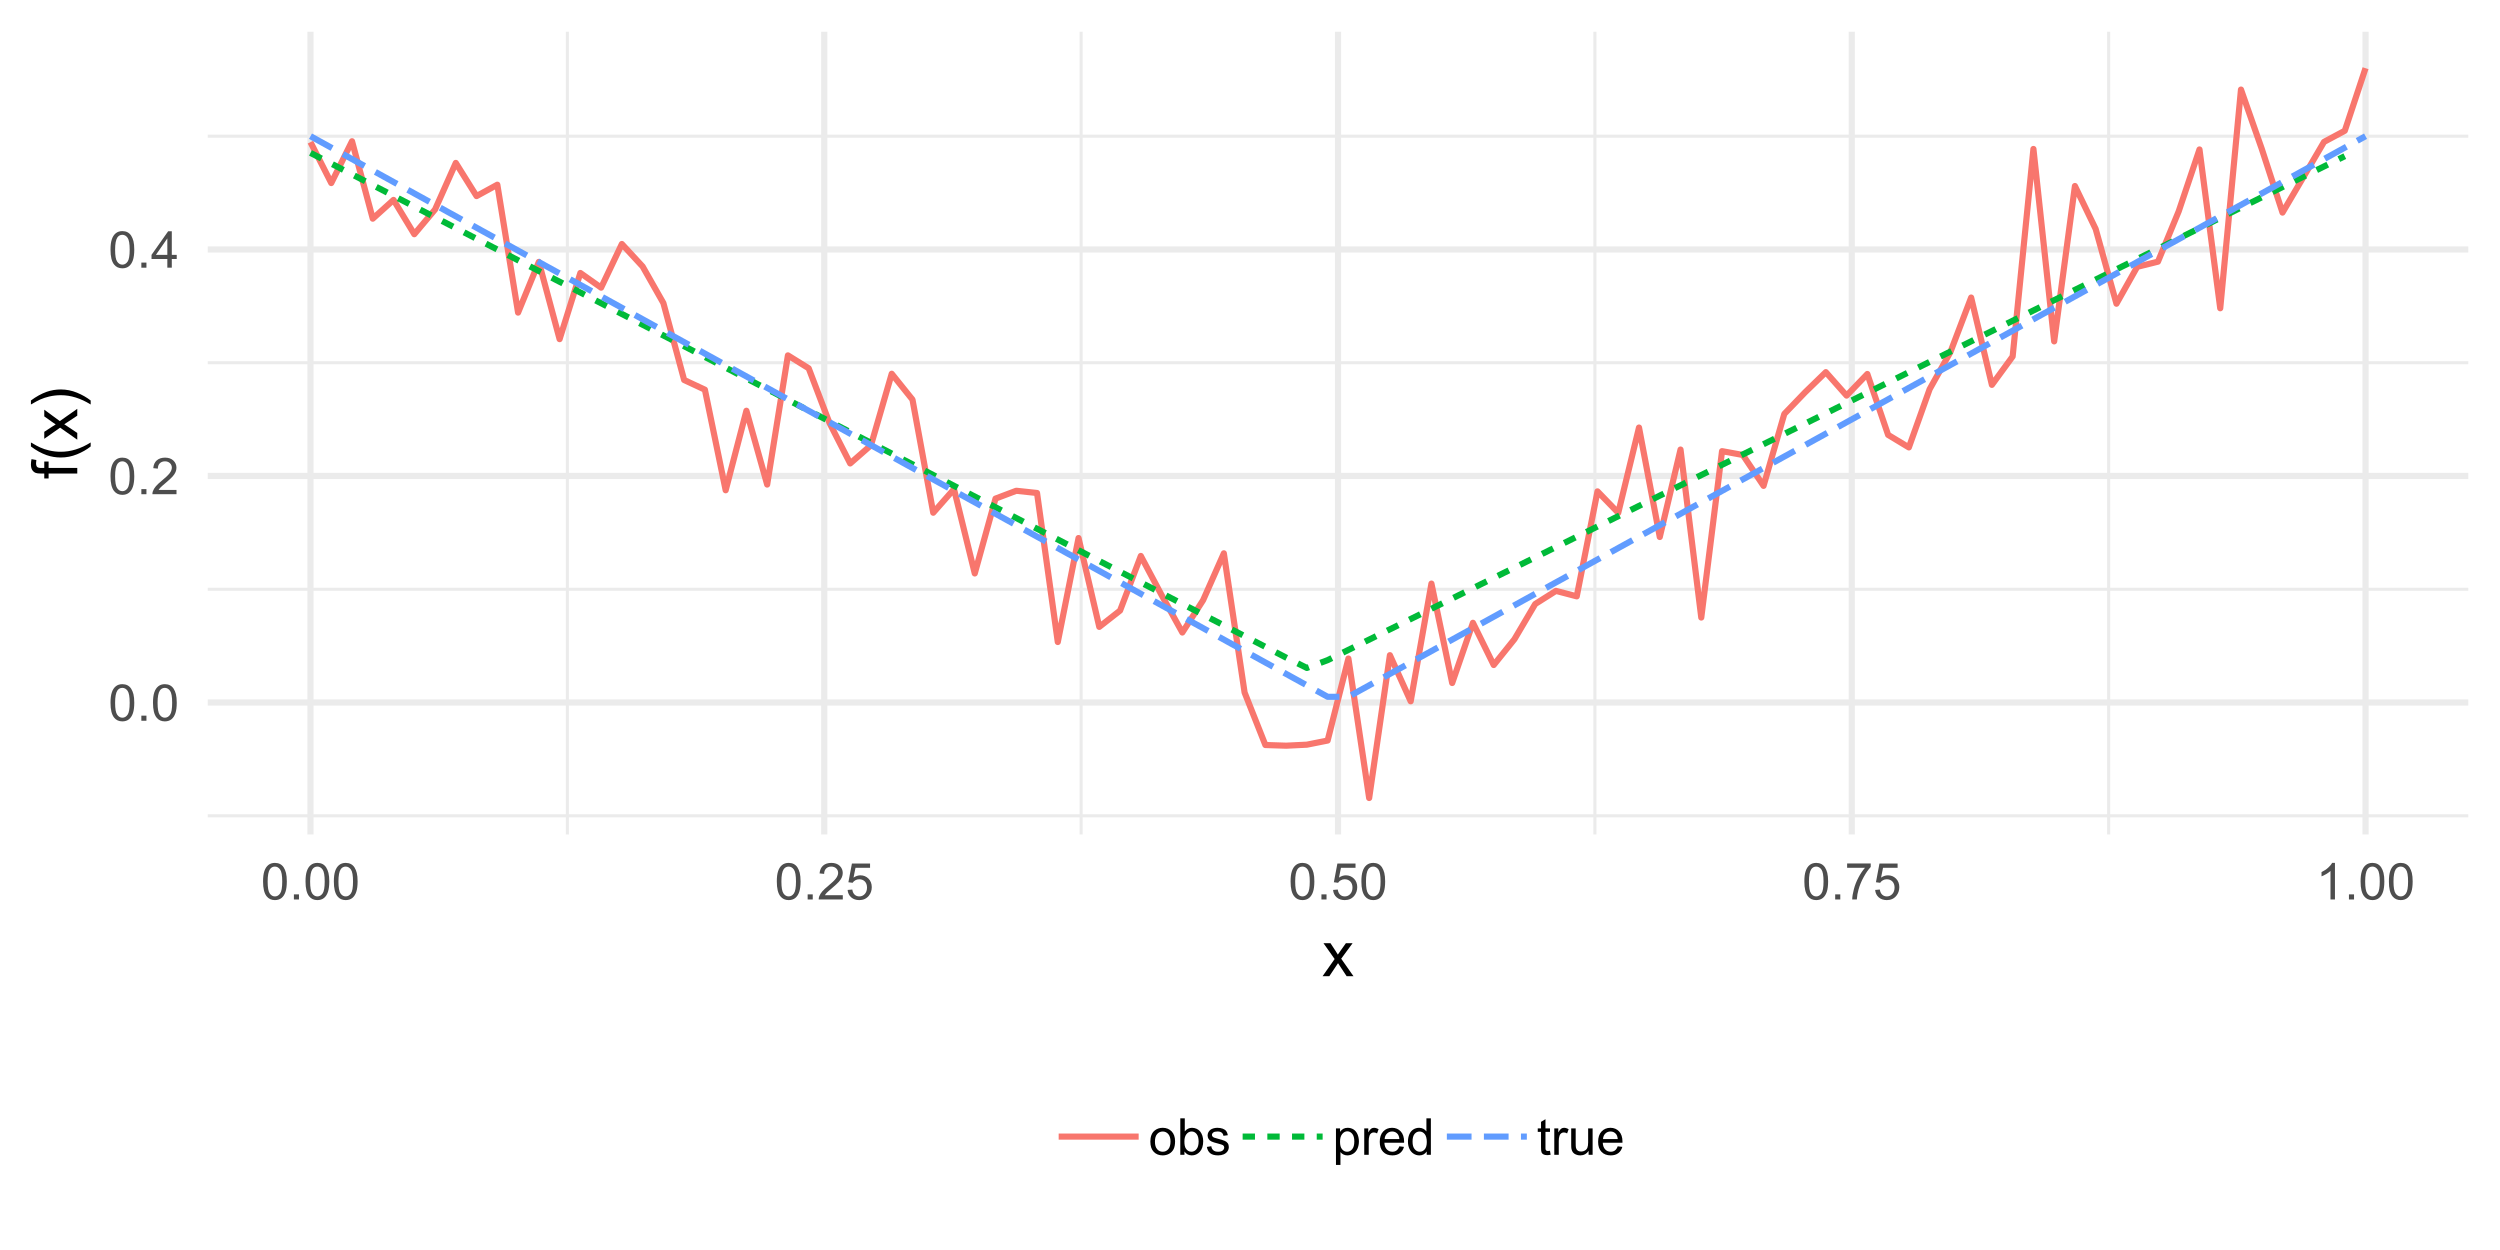
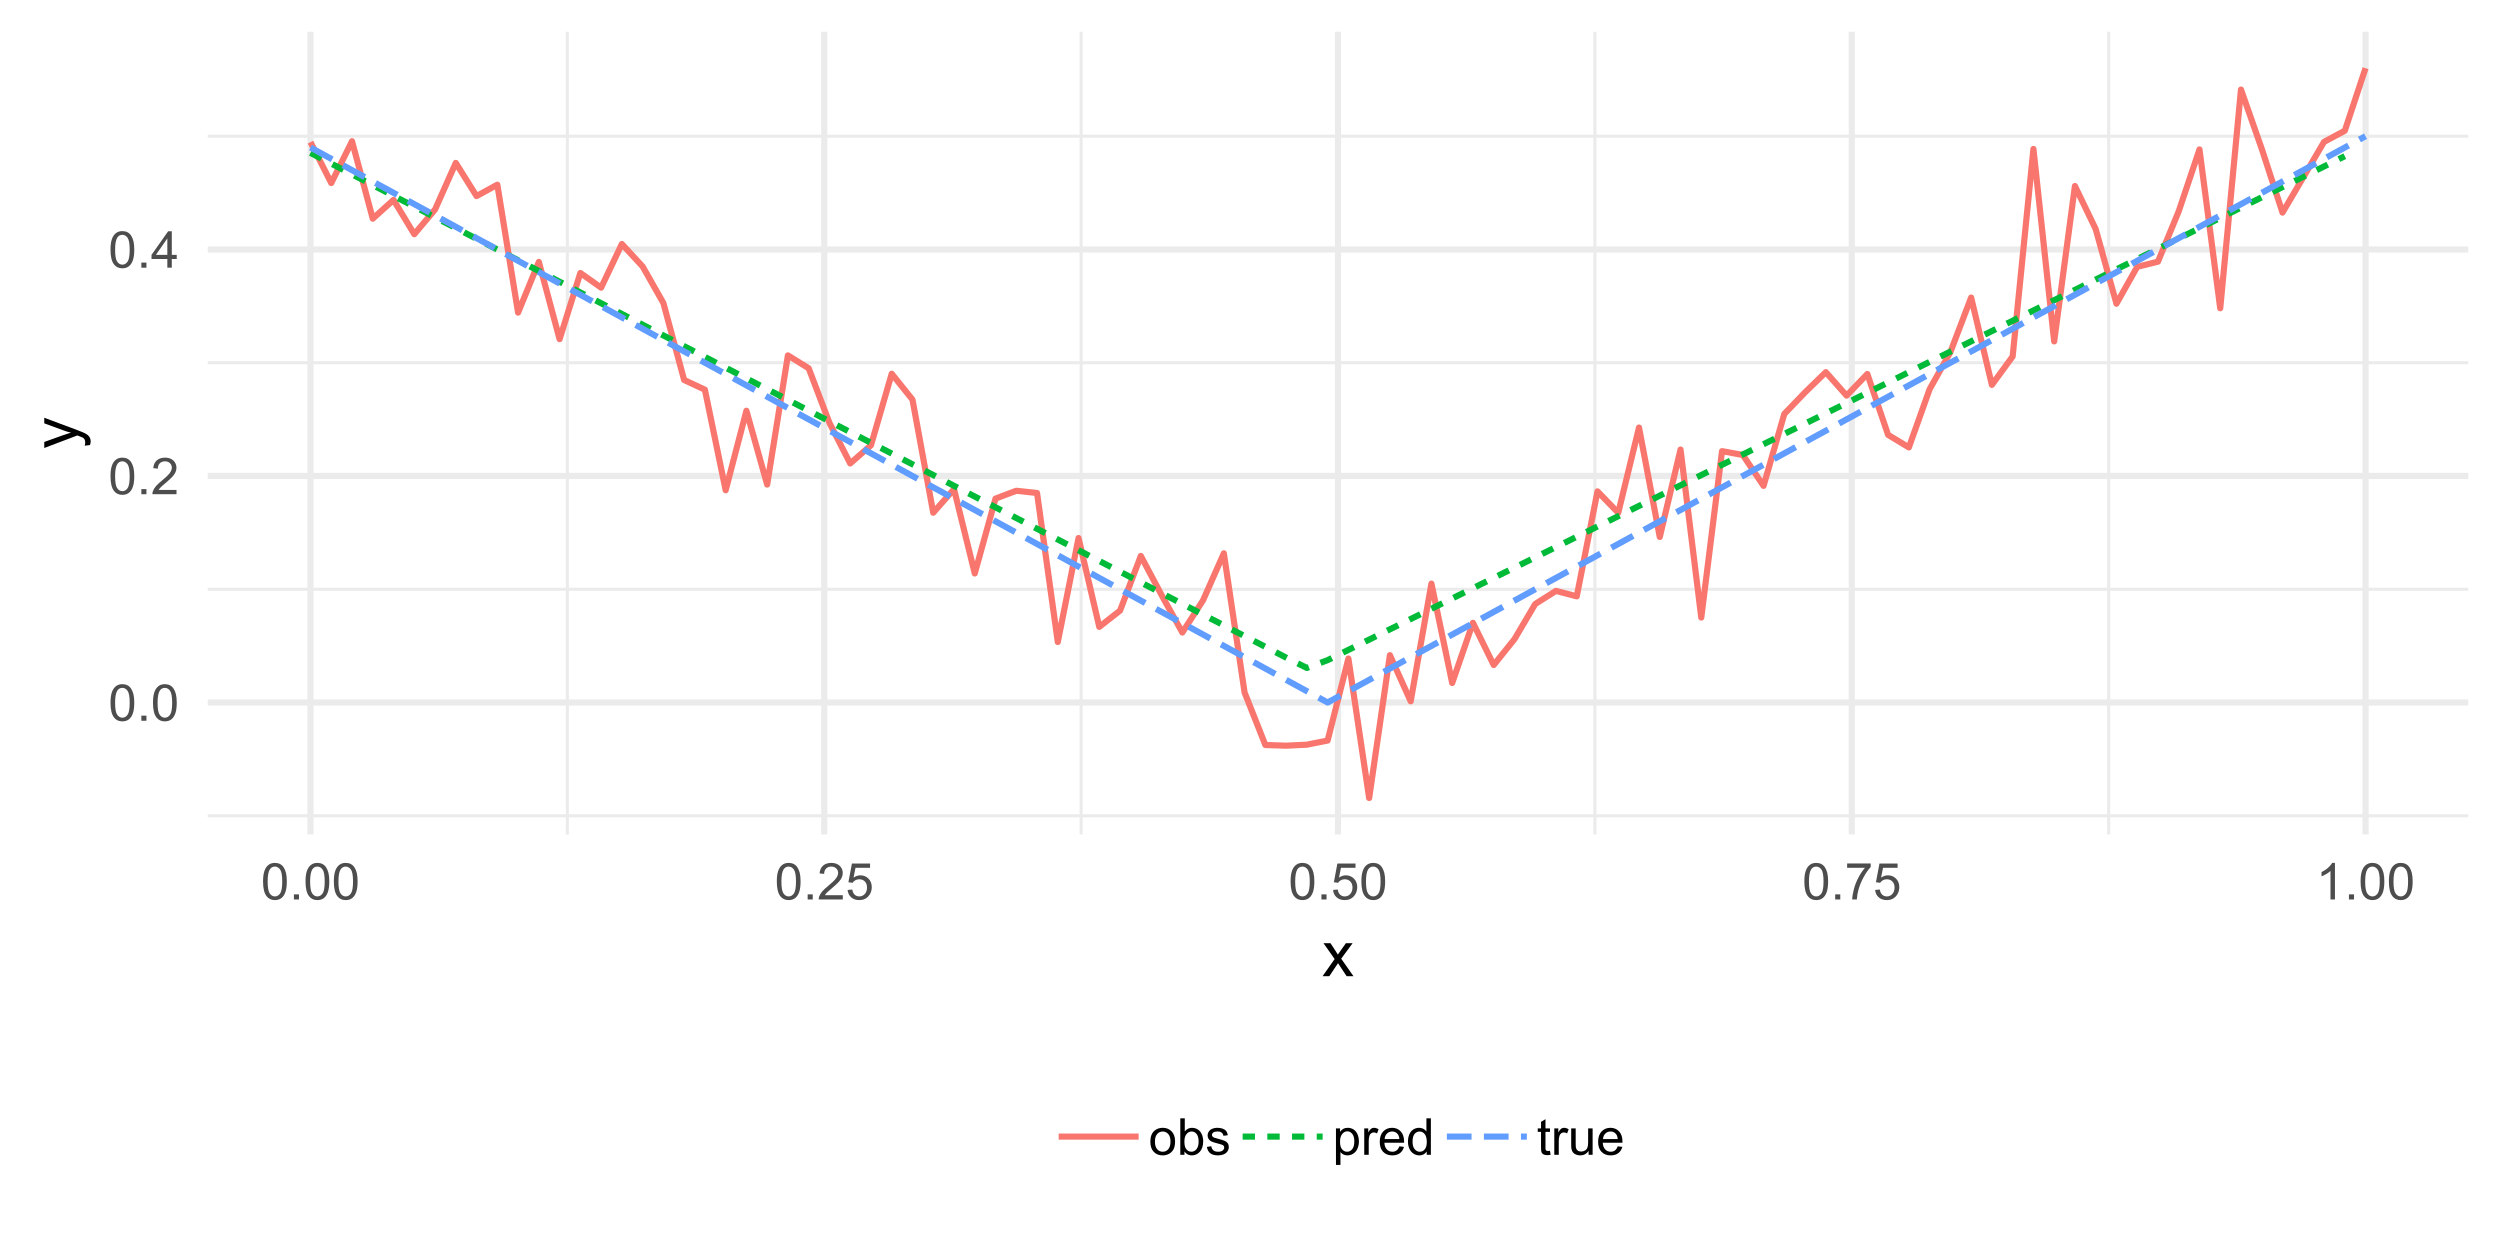
<svg xmlns="http://www.w3.org/2000/svg" xmlns:xlink="http://www.w3.org/1999/xlink" width="432pt" height="216pt" viewBox="0 0 432 216" version="1.1">
  <defs>
    <g>
      <symbol overflow="visible" id="glyph0-0">
        <path style="stroke:none;" d="M 1.102 0 L 1.102 -5.5 L 5.5 -5.5 L 5.5 0 Z M 1.238 -0.137 L 5.363 -0.137 L 5.363 -5.363 L 1.238 -5.363 Z M 1.238 -0.137 " />
      </symbol>
      <symbol overflow="visible" id="glyph0-1">
        <path style="stroke:none;" d="M 0.367 -3.105 C 0.363 -3.848 0.438 -4.445 0.594 -4.902 C 0.742 -5.355 0.973 -5.707 1.277 -5.953 C 1.578 -6.199 1.957 -6.32 2.418 -6.324 C 2.754 -6.32 3.051 -6.254 3.309 -6.121 C 3.562 -5.984 3.773 -5.789 3.938 -5.531 C 4.102 -5.273 4.23 -4.961 4.328 -4.594 C 4.422 -4.227 4.469 -3.73 4.473 -3.105 C 4.469 -2.367 4.395 -1.77 4.242 -1.316 C 4.09 -0.859 3.863 -0.508 3.562 -0.262 C 3.258 -0.016 2.875 0.105 2.418 0.109 C 1.809 0.105 1.332 -0.109 0.988 -0.547 C 0.57 -1.066 0.363 -1.922 0.367 -3.105 Z M 1.16 -3.105 C 1.16 -2.07 1.281 -1.379 1.523 -1.039 C 1.766 -0.695 2.062 -0.527 2.418 -0.527 C 2.773 -0.527 3.074 -0.699 3.316 -1.043 C 3.559 -1.387 3.68 -2.074 3.68 -3.105 C 3.68 -4.145 3.559 -4.832 3.316 -5.172 C 3.074 -5.512 2.77 -5.684 2.41 -5.684 C 2.051 -5.684 1.77 -5.531 1.559 -5.234 C 1.293 -4.844 1.16 -4.137 1.16 -3.105 Z M 1.16 -3.105 " />
      </symbol>
      <symbol overflow="visible" id="glyph0-2">
        <path style="stroke:none;" d="M 0.801 0 L 0.801 -0.883 L 1.68 -0.883 L 1.68 0 Z M 0.801 0 " />
      </symbol>
      <symbol overflow="visible" id="glyph0-3">
        <path style="stroke:none;" d="M 4.43 -0.742 L 4.43 0 L 0.266 0 C 0.258 -0.188 0.289 -0.367 0.355 -0.539 C 0.461 -0.82 0.629 -1.098 0.863 -1.375 C 1.094 -1.648 1.434 -1.965 1.879 -2.328 C 2.562 -2.887 3.023 -3.332 3.266 -3.664 C 3.5 -3.988 3.621 -4.301 3.625 -4.594 C 3.621 -4.898 3.512 -5.156 3.297 -5.367 C 3.074 -5.578 2.789 -5.684 2.441 -5.684 C 2.066 -5.684 1.77 -5.57 1.547 -5.348 C 1.32 -5.125 1.207 -4.816 1.207 -4.422 L 0.414 -4.504 C 0.465 -5.094 0.668 -5.543 1.027 -5.855 C 1.379 -6.164 1.855 -6.32 2.457 -6.324 C 3.059 -6.32 3.539 -6.152 3.891 -5.82 C 4.242 -5.484 4.418 -5.07 4.422 -4.578 C 4.418 -4.32 4.367 -4.074 4.266 -3.832 C 4.164 -3.59 3.992 -3.332 3.754 -3.062 C 3.512 -2.793 3.113 -2.426 2.562 -1.957 C 2.094 -1.566 1.797 -1.301 1.664 -1.16 C 1.531 -1.02 1.422 -0.879 1.34 -0.742 Z M 4.43 -0.742 " />
      </symbol>
      <symbol overflow="visible" id="glyph0-4">
        <path style="stroke:none;" d="M 2.844 0 L 2.844 -1.508 L 0.113 -1.508 L 0.113 -2.219 L 2.988 -6.301 L 3.617 -6.301 L 3.617 -2.219 L 4.469 -2.219 L 4.469 -1.508 L 3.617 -1.508 L 3.617 0 Z M 2.844 -2.219 L 2.844 -5.059 L 0.871 -2.219 Z M 2.844 -2.219 " />
      </symbol>
      <symbol overflow="visible" id="glyph0-5">
        <path style="stroke:none;" d="M 0.367 -1.648 L 1.176 -1.719 C 1.234 -1.32 1.375 -1.023 1.594 -0.824 C 1.812 -0.625 2.078 -0.527 2.391 -0.527 C 2.762 -0.527 3.074 -0.668 3.336 -0.949 C 3.59 -1.23 3.719 -1.602 3.723 -2.066 C 3.719 -2.504 3.594 -2.852 3.348 -3.109 C 3.098 -3.363 2.773 -3.492 2.375 -3.492 C 2.125 -3.492 1.902 -3.434 1.703 -3.32 C 1.5 -3.207 1.344 -3.062 1.23 -2.883 L 0.504 -2.977 L 1.113 -6.215 L 4.246 -6.215 L 4.246 -5.473 L 1.73 -5.473 L 1.391 -3.781 C 1.766 -4.039 2.164 -4.172 2.582 -4.176 C 3.129 -4.172 3.594 -3.98 3.973 -3.605 C 4.352 -3.223 4.539 -2.734 4.543 -2.137 C 4.539 -1.562 4.375 -1.07 4.043 -0.656 C 3.637 -0.148 3.086 0.105 2.391 0.109 C 1.816 0.105 1.348 -0.051 0.984 -0.371 C 0.621 -0.691 0.414 -1.117 0.367 -1.648 Z M 0.367 -1.648 " />
      </symbol>
      <symbol overflow="visible" id="glyph0-6">
        <path style="stroke:none;" d="M 0.418 -5.473 L 0.418 -6.219 L 4.496 -6.219 L 4.496 -5.617 C 4.09 -5.188 3.691 -4.621 3.301 -3.914 C 2.902 -3.203 2.602 -2.473 2.391 -1.73 C 2.234 -1.199 2.133 -0.625 2.094 0 L 1.297 0 C 1.305 -0.492 1.402 -1.09 1.59 -1.793 C 1.773 -2.496 2.043 -3.172 2.391 -3.824 C 2.738 -4.477 3.109 -5.027 3.504 -5.473 Z M 0.418 -5.473 " />
      </symbol>
      <symbol overflow="visible" id="glyph0-7">
        <path style="stroke:none;" d="M 3.277 0 L 2.504 0 L 2.504 -4.93 C 2.316 -4.75 2.074 -4.574 1.773 -4.395 C 1.469 -4.215 1.195 -4.082 0.957 -3.996 L 0.957 -4.742 C 1.387 -4.941 1.766 -5.188 2.09 -5.48 C 2.414 -5.77 2.645 -6.051 2.781 -6.324 L 3.277 -6.324 Z M 3.277 0 " />
      </symbol>
      <symbol overflow="visible" id="glyph0-8">
        <path style="stroke:none;" d="M 0.293 -2.281 C 0.293 -3.125 0.527 -3.754 0.996 -4.16 C 1.387 -4.496 1.863 -4.664 2.434 -4.668 C 3.059 -4.664 3.57 -4.457 3.969 -4.051 C 4.363 -3.637 4.562 -3.07 4.566 -2.348 C 4.562 -1.758 4.477 -1.297 4.301 -0.961 C 4.125 -0.625 3.867 -0.363 3.535 -0.176 C 3.195 0.008 2.828 0.098 2.434 0.102 C 1.789 0.098 1.273 -0.102 0.883 -0.512 C 0.488 -0.918 0.293 -1.508 0.293 -2.281 Z M 1.086 -2.281 C 1.082 -1.695 1.211 -1.258 1.469 -0.969 C 1.723 -0.672 2.043 -0.527 2.434 -0.531 C 2.812 -0.527 3.133 -0.672 3.391 -0.969 C 3.645 -1.258 3.773 -1.707 3.773 -2.309 C 3.773 -2.871 3.645 -3.297 3.387 -3.59 C 3.129 -3.879 2.809 -4.023 2.434 -4.027 C 2.043 -4.023 1.723 -3.879 1.469 -3.594 C 1.211 -3.301 1.082 -2.863 1.086 -2.281 Z M 1.086 -2.281 " />
      </symbol>
      <symbol overflow="visible" id="glyph0-9">
        <path style="stroke:none;" d="M 1.293 0 L 0.574 0 L 0.574 -6.301 L 1.348 -6.301 L 1.348 -4.051 C 1.676 -4.457 2.094 -4.664 2.602 -4.668 C 2.879 -4.664 3.141 -4.605 3.395 -4.496 C 3.645 -4.379 3.852 -4.223 4.016 -4.02 C 4.172 -3.812 4.301 -3.562 4.395 -3.277 C 4.484 -2.984 4.527 -2.676 4.531 -2.352 C 4.527 -1.562 4.336 -0.957 3.953 -0.535 C 3.566 -0.109 3.102 0.098 2.562 0.102 C 2.02 0.098 1.598 -0.121 1.293 -0.57 Z M 1.285 -2.316 C 1.281 -1.766 1.355 -1.371 1.508 -1.129 C 1.75 -0.727 2.082 -0.527 2.496 -0.531 C 2.832 -0.527 3.121 -0.676 3.371 -0.973 C 3.613 -1.266 3.738 -1.703 3.742 -2.285 C 3.738 -2.879 3.621 -3.316 3.387 -3.605 C 3.152 -3.887 2.867 -4.031 2.531 -4.031 C 2.191 -4.031 1.898 -3.883 1.652 -3.59 C 1.406 -3.293 1.281 -2.867 1.285 -2.316 Z M 1.285 -2.316 " />
      </symbol>
      <symbol overflow="visible" id="glyph0-10">
        <path style="stroke:none;" d="M 0.27 -1.363 L 1.035 -1.484 C 1.078 -1.172 1.199 -0.938 1.395 -0.777 C 1.59 -0.609 1.863 -0.527 2.219 -0.531 C 2.57 -0.527 2.832 -0.602 3.008 -0.75 C 3.176 -0.895 3.262 -1.062 3.266 -1.258 C 3.262 -1.43 3.188 -1.566 3.039 -1.672 C 2.93 -1.734 2.664 -1.824 2.246 -1.934 C 1.676 -2.074 1.285 -2.195 1.066 -2.305 C 0.848 -2.406 0.68 -2.551 0.566 -2.738 C 0.453 -2.918 0.398 -3.125 0.398 -3.352 C 0.398 -3.555 0.445 -3.742 0.539 -3.914 C 0.633 -4.086 0.758 -4.23 0.918 -4.348 C 1.039 -4.434 1.203 -4.508 1.41 -4.574 C 1.617 -4.633 1.84 -4.664 2.078 -4.668 C 2.434 -4.664 2.75 -4.613 3.023 -4.512 C 3.293 -4.406 3.492 -4.266 3.621 -4.09 C 3.75 -3.914 3.84 -3.68 3.891 -3.387 L 3.133 -3.281 C 3.098 -3.516 2.996 -3.699 2.832 -3.832 C 2.664 -3.965 2.434 -4.031 2.137 -4.031 C 1.777 -4.031 1.523 -3.973 1.375 -3.855 C 1.223 -3.738 1.148 -3.598 1.148 -3.441 C 1.148 -3.34 1.18 -3.25 1.242 -3.172 C 1.305 -3.086 1.402 -3.02 1.539 -2.965 C 1.613 -2.934 1.84 -2.867 2.223 -2.766 C 2.766 -2.617 3.148 -2.496 3.367 -2.406 C 3.582 -2.312 3.75 -2.176 3.875 -2 C 3.996 -1.82 4.059 -1.602 4.062 -1.34 C 4.059 -1.078 3.984 -0.836 3.836 -0.609 C 3.684 -0.383 3.465 -0.207 3.184 -0.082 C 2.895 0.039 2.574 0.098 2.223 0.102 C 1.625 0.098 1.172 -0.02 0.863 -0.266 C 0.551 -0.508 0.355 -0.875 0.27 -1.363 Z M 0.27 -1.363 " />
      </symbol>
      <symbol overflow="visible" id="glyph0-11">
        <path style="stroke:none;" d="M 0.578 1.75 L 0.578 -4.562 L 1.285 -4.562 L 1.285 -3.969 C 1.449 -4.199 1.637 -4.375 1.848 -4.492 C 2.051 -4.605 2.305 -4.664 2.609 -4.668 C 2.992 -4.664 3.336 -4.562 3.637 -4.367 C 3.934 -4.164 4.16 -3.883 4.312 -3.516 C 4.465 -3.148 4.539 -2.746 4.543 -2.316 C 4.539 -1.848 4.457 -1.43 4.289 -1.055 C 4.121 -0.68 3.875 -0.391 3.559 -0.195 C 3.238 0.004 2.902 0.098 2.551 0.102 C 2.289 0.098 2.059 0.047 1.855 -0.059 C 1.648 -0.168 1.48 -0.305 1.352 -0.473 L 1.352 1.75 Z M 1.281 -2.258 C 1.277 -1.664 1.395 -1.23 1.637 -0.953 C 1.871 -0.668 2.16 -0.527 2.5 -0.531 C 2.84 -0.527 3.133 -0.672 3.383 -0.969 C 3.625 -1.258 3.75 -1.711 3.75 -2.32 C 3.75 -2.898 3.629 -3.332 3.391 -3.625 C 3.152 -3.914 2.867 -4.059 2.535 -4.062 C 2.203 -4.059 1.91 -3.906 1.66 -3.598 C 1.402 -3.289 1.277 -2.84 1.281 -2.258 Z M 1.281 -2.258 " />
      </symbol>
      <symbol overflow="visible" id="glyph0-12">
        <path style="stroke:none;" d="M 0.57 0 L 0.57 -4.562 L 1.266 -4.562 L 1.266 -3.871 C 1.445 -4.191 1.609 -4.406 1.758 -4.512 C 1.906 -4.613 2.07 -4.664 2.258 -4.668 C 2.516 -4.664 2.781 -4.582 3.051 -4.418 L 2.785 -3.699 C 2.59 -3.809 2.402 -3.867 2.219 -3.867 C 2.047 -3.867 1.895 -3.816 1.762 -3.715 C 1.625 -3.613 1.527 -3.473 1.473 -3.293 C 1.383 -3.016 1.34 -2.715 1.344 -2.391 L 1.344 0 Z M 0.57 0 " />
      </symbol>
      <symbol overflow="visible" id="glyph0-13">
        <path style="stroke:none;" d="M 3.703 -1.469 L 4.504 -1.371 C 4.375 -0.902 4.141 -0.539 3.801 -0.285 C 3.461 -0.027 3.027 0.098 2.496 0.102 C 1.828 0.098 1.297 -0.102 0.906 -0.512 C 0.512 -0.918 0.316 -1.496 0.32 -2.242 C 0.316 -3.008 0.516 -3.605 0.914 -4.031 C 1.309 -4.453 1.82 -4.664 2.453 -4.668 C 3.059 -4.664 3.555 -4.457 3.945 -4.043 C 4.328 -3.629 4.523 -3.043 4.527 -2.289 C 4.523 -2.242 4.523 -2.176 4.523 -2.086 L 1.121 -2.086 C 1.145 -1.582 1.289 -1.195 1.547 -0.93 C 1.801 -0.66 2.117 -0.527 2.5 -0.531 C 2.781 -0.527 3.023 -0.602 3.227 -0.754 C 3.426 -0.902 3.586 -1.141 3.703 -1.469 Z M 1.164 -2.719 L 3.711 -2.719 C 3.672 -3.102 3.578 -3.387 3.422 -3.582 C 3.172 -3.879 2.852 -4.031 2.461 -4.031 C 2.105 -4.031 1.805 -3.91 1.566 -3.672 C 1.32 -3.434 1.188 -3.117 1.164 -2.719 Z M 1.164 -2.719 " />
      </symbol>
      <symbol overflow="visible" id="glyph0-14">
        <path style="stroke:none;" d="M 3.539 0 L 3.539 -0.574 C 3.25 -0.125 2.824 0.098 2.266 0.102 C 1.898 0.098 1.562 0 1.262 -0.199 C 0.953 -0.398 0.719 -0.676 0.551 -1.039 C 0.383 -1.395 0.297 -1.809 0.301 -2.277 C 0.297 -2.73 0.375 -3.145 0.527 -3.516 C 0.68 -3.887 0.906 -4.172 1.211 -4.371 C 1.512 -4.566 1.852 -4.664 2.23 -4.668 C 2.5 -4.664 2.746 -4.605 2.965 -4.492 C 3.18 -4.375 3.352 -4.223 3.488 -4.039 L 3.488 -6.301 L 4.258 -6.301 L 4.258 0 Z M 1.094 -2.277 C 1.09 -1.691 1.215 -1.254 1.465 -0.965 C 1.711 -0.672 2 -0.527 2.336 -0.531 C 2.672 -0.527 2.961 -0.664 3.199 -0.945 C 3.434 -1.219 3.551 -1.641 3.555 -2.211 C 3.551 -2.832 3.43 -3.293 3.191 -3.586 C 2.949 -3.879 2.652 -4.023 2.305 -4.027 C 1.957 -4.023 1.672 -3.883 1.441 -3.605 C 1.207 -3.32 1.09 -2.879 1.094 -2.277 Z M 1.094 -2.277 " />
      </symbol>
      <symbol overflow="visible" id="glyph0-15">
        <path style="stroke:none;" d="M 2.27 -0.691 L 2.379 -0.008 C 2.16 0.039 1.965 0.059 1.797 0.059 C 1.512 0.059 1.293 0.016 1.141 -0.074 C 0.984 -0.16 0.875 -0.277 0.816 -0.422 C 0.75 -0.566 0.719 -0.871 0.723 -1.336 L 0.723 -3.961 L 0.156 -3.961 L 0.156 -4.562 L 0.723 -4.562 L 0.723 -5.695 L 1.492 -6.156 L 1.492 -4.562 L 2.27 -4.562 L 2.27 -3.961 L 1.492 -3.961 L 1.492 -1.293 C 1.488 -1.07 1.5 -0.93 1.531 -0.867 C 1.555 -0.805 1.602 -0.754 1.664 -0.715 C 1.727 -0.676 1.812 -0.656 1.93 -0.66 C 2.012 -0.656 2.125 -0.668 2.27 -0.691 Z M 2.27 -0.691 " />
      </symbol>
      <symbol overflow="visible" id="glyph0-16">
        <path style="stroke:none;" d="M 3.57 0 L 3.57 -0.672 C 3.211 -0.156 2.73 0.098 2.121 0.102 C 1.852 0.098 1.598 0.051 1.367 -0.051 C 1.133 -0.152 0.961 -0.281 0.848 -0.441 C 0.734 -0.594 0.656 -0.785 0.609 -1.016 C 0.578 -1.164 0.562 -1.406 0.562 -1.734 L 0.562 -4.562 L 1.336 -4.562 L 1.336 -2.031 C 1.336 -1.625 1.352 -1.352 1.383 -1.215 C 1.43 -1.008 1.531 -0.848 1.691 -0.734 C 1.848 -0.617 2.043 -0.562 2.277 -0.562 C 2.508 -0.562 2.727 -0.621 2.93 -0.738 C 3.133 -0.855 3.273 -1.016 3.359 -1.227 C 3.441 -1.43 3.484 -1.727 3.488 -2.117 L 3.488 -4.562 L 4.262 -4.562 L 4.262 0 Z M 3.57 0 " />
      </symbol>
      <symbol overflow="visible" id="glyph1-0">
        <path style="stroke:none;" d="M 1.375 0 L 1.375 -6.875 L 6.875 -6.875 L 6.875 0 Z M 1.547 -0.172 L 6.703 -0.172 L 6.703 -6.703 L 1.547 -6.703 Z M 1.547 -0.172 " />
      </symbol>
      <symbol overflow="visible" id="glyph1-1">
        <path style="stroke:none;" d="M 0.082 0 L 2.164 -2.965 L 0.234 -5.703 L 1.445 -5.703 L 2.32 -4.367 C 2.484 -4.109 2.617 -3.898 2.719 -3.727 C 2.875 -3.961 3.02 -4.168 3.152 -4.355 L 4.113 -5.703 L 5.27 -5.703 L 3.297 -3.02 L 5.418 0 L 4.234 0 L 3.062 -1.773 L 2.75 -2.25 L 1.25 0 Z M 0.082 0 " />
      </symbol>
      <symbol overflow="visible" id="glyph2-0">
        <path style="stroke:none;" d="M 0 -1.375 L -6.875 -1.375 L -6.875 -6.875 L 0 -6.875 Z M -0.172 -1.547 L -0.172 -6.703 L -6.703 -6.703 L -6.703 -1.547 Z M -0.172 -1.547 " />
      </symbol>
      <symbol overflow="visible" id="glyph2-1">
-         <path style="stroke:none;" d="M 0 -0.957 L -4.953 -0.957 L -4.953 -0.102 L -5.703 -0.102 L -5.703 -0.957 L -6.312 -0.957 C -6.691 -0.953 -6.977 -0.988 -7.164 -1.059 C -7.41 -1.148 -7.613 -1.312 -7.773 -1.551 C -7.926 -1.781 -8.004 -2.109 -8.008 -2.535 C -8.004 -2.805 -7.973 -3.105 -7.91 -3.438 L -7.07 -3.293 C -7.102 -3.09 -7.117 -2.898 -7.121 -2.723 C -7.117 -2.426 -7.055 -2.219 -6.934 -2.098 C -6.805 -1.977 -6.57 -1.914 -6.23 -1.918 L -5.703 -1.918 L -5.703 -3.031 L -4.953 -3.031 L -4.953 -1.918 L 0 -1.918 Z M 0 -0.957 " />
-       </symbol>
-       <symbol overflow="visible" id="glyph2-2">
-         <path style="stroke:none;" d="M 2.316 -2.574 C 1.637 -2.035 0.852 -1.586 -0.047 -1.219 C -0.949 -0.852 -1.883 -0.668 -2.852 -0.668 C -3.699 -0.668 -4.516 -0.805 -5.301 -1.078 C -6.203 -1.398 -7.105 -1.895 -8.008 -2.574 L -8.008 -3.266 C -7.262 -2.828 -6.73 -2.543 -6.414 -2.406 C -5.918 -2.184 -5.402 -2.012 -4.867 -1.891 C -4.195 -1.734 -3.523 -1.656 -2.848 -1.66 C -1.121 -1.656 0.598 -2.191 2.316 -3.266 Z M 2.316 -2.574 " />
-       </symbol>
-       <symbol overflow="visible" id="glyph2-3">
-         <path style="stroke:none;" d="M 0 -0.082 L -2.965 -2.164 L -5.703 -0.238 L -5.703 -1.445 L -4.367 -2.32 C -4.109 -2.484 -3.898 -2.617 -3.727 -2.719 C -3.961 -2.875 -4.168 -3.02 -4.355 -3.152 L -5.703 -4.113 L -5.703 -5.27 L -3.02 -3.297 L 0 -5.418 L 0 -4.234 L -1.773 -3.062 L -2.25 -2.75 L 0 -1.25 Z M 0 -0.082 " />
-       </symbol>
-       <symbol overflow="visible" id="glyph2-4">
-         <path style="stroke:none;" d="M 2.316 -1.359 L 2.316 -0.664 C 0.598 -1.734 -1.121 -2.273 -2.848 -2.273 C -3.52 -2.273 -4.188 -2.195 -4.852 -2.043 C -5.387 -1.918 -5.902 -1.746 -6.398 -1.531 C -6.719 -1.387 -7.254 -1.102 -8.008 -0.668 L -8.008 -1.359 C -7.105 -2.031 -6.203 -2.527 -5.301 -2.852 C -4.516 -3.125 -3.699 -3.262 -2.852 -3.266 C -1.883 -3.262 -0.949 -3.078 -0.047 -2.707 C 0.852 -2.336 1.637 -1.887 2.316 -1.359 Z M 2.316 -1.359 " />
+         <path style="stroke:none;" d="M 2.195 -0.684 L 1.289 -0.574 C 1.344 -0.785 1.371 -0.969 1.375 -1.129 C 1.371 -1.34 1.336 -1.512 1.266 -1.641 C 1.195 -1.77 1.094 -1.875 0.969 -1.961 C 0.867 -2.02 0.629 -2.117 0.246 -2.258 C 0.191 -2.27 0.113 -2.301 0.012 -2.344 L -5.703 -0.176 L -5.703 -1.219 L -2.402 -2.406 C -1.98 -2.559 -1.539 -2.695 -1.078 -2.82 C -1.523 -2.926 -1.957 -3.059 -2.379 -3.219 L -5.703 -4.438 L -5.703 -5.402 L 0.098 -3.234 C 0.719 -3 1.148 -2.816 1.391 -2.691 C 1.707 -2.516 1.941 -2.32 2.094 -2.098 C 2.238 -1.875 2.312 -1.609 2.316 -1.305 C 2.312 -1.117 2.273 -0.91 2.195 -0.684 Z M 2.195 -0.684 " />
      </symbol>
    </g>
    <clipPath id="clip1">
      <path d="M 35.898 140 L 427 140 L 427 142 L 35.898 142 Z M 35.898 140 " />
    </clipPath>
    <clipPath id="clip2">
      <path d="M 35.898 101 L 427 101 L 427 103 L 35.898 103 Z M 35.898 101 " />
    </clipPath>
    <clipPath id="clip3">
      <path d="M 35.898 62 L 427 62 L 427 63 L 35.898 63 Z M 35.898 62 " />
    </clipPath>
    <clipPath id="clip4">
      <path d="M 35.898 23 L 427 23 L 427 24 L 35.898 24 Z M 35.898 23 " />
    </clipPath>
    <clipPath id="clip5">
      <path d="M 97 5.48 L 99 5.48 L 99 145 L 97 145 Z M 97 5.48 " />
    </clipPath>
    <clipPath id="clip6">
      <path d="M 186 5.48 L 188 5.48 L 188 145 L 186 145 Z M 186 5.48 " />
    </clipPath>
    <clipPath id="clip7">
      <path d="M 275 5.48 L 276 5.48 L 276 145 L 275 145 Z M 275 5.48 " />
    </clipPath>
    <clipPath id="clip8">
      <path d="M 364 5.48 L 365 5.48 L 365 145 L 364 145 Z M 364 5.48 " />
    </clipPath>
    <clipPath id="clip9">
      <path d="M 35.898 120 L 427.52 120 L 427.52 122 L 35.898 122 Z M 35.898 120 " />
    </clipPath>
    <clipPath id="clip10">
      <path d="M 35.898 81 L 427.52 81 L 427.52 83 L 35.898 83 Z M 35.898 81 " />
    </clipPath>
    <clipPath id="clip11">
      <path d="M 35.898 42 L 427.52 42 L 427.52 44 L 35.898 44 Z M 35.898 42 " />
    </clipPath>
    <clipPath id="clip12">
      <path d="M 53 5.48 L 55 5.48 L 55 145 L 53 145 Z M 53 5.48 " />
    </clipPath>
    <clipPath id="clip13">
      <path d="M 141 5.48 L 143 5.48 L 143 145 L 141 145 Z M 141 5.48 " />
    </clipPath>
    <clipPath id="clip14">
      <path d="M 230 5.48 L 232 5.48 L 232 145 L 230 145 Z M 230 5.48 " />
    </clipPath>
    <clipPath id="clip15">
      <path d="M 319 5.48 L 321 5.48 L 321 145 L 319 145 Z M 319 5.48 " />
    </clipPath>
    <clipPath id="clip16">
      <path d="M 408 5.48 L 410 5.48 L 410 145 L 408 145 Z M 408 5.48 " />
    </clipPath>
  </defs>
  <g id="surface1">
    <rect x="0" y="0" width="432" height="216" style="fill:rgb(100%,100%,100%);fill-opacity:1;stroke:none;" />
    <g clip-path="url(#clip1)" clip-rule="nonzero">
      <path style="fill:none;stroke-width:0.533;stroke-linecap:butt;stroke-linejoin:round;stroke:rgb(92.157%,92.157%,92.157%);stroke-opacity:1;stroke-miterlimit:10;" d="M 35.898 140.969 L 426.52 140.969 " />
    </g>
    <g clip-path="url(#clip2)" clip-rule="nonzero">
      <path style="fill:none;stroke-width:0.533;stroke-linecap:butt;stroke-linejoin:round;stroke:rgb(92.157%,92.157%,92.157%);stroke-opacity:1;stroke-miterlimit:10;" d="M 35.898 101.824 L 426.52 101.824 " />
    </g>
    <g clip-path="url(#clip3)" clip-rule="nonzero">
      <path style="fill:none;stroke-width:0.533;stroke-linecap:butt;stroke-linejoin:round;stroke:rgb(92.157%,92.157%,92.157%);stroke-opacity:1;stroke-miterlimit:10;" d="M 35.898 62.68 L 426.52 62.68 " />
    </g>
    <g clip-path="url(#clip4)" clip-rule="nonzero">
      <path style="fill:none;stroke-width:0.533;stroke-linecap:butt;stroke-linejoin:round;stroke:rgb(92.157%,92.157%,92.157%);stroke-opacity:1;stroke-miterlimit:10;" d="M 35.898 23.535 L 426.52 23.535 " />
    </g>
    <g clip-path="url(#clip5)" clip-rule="nonzero">
      <path style="fill:none;stroke-width:0.533;stroke-linecap:butt;stroke-linejoin:round;stroke:rgb(92.157%,92.157%,92.157%);stroke-opacity:1;stroke-miterlimit:10;" d="M 98.043 144.199 L 98.043 5.48 " />
    </g>
    <g clip-path="url(#clip6)" clip-rule="nonzero">
      <path style="fill:none;stroke-width:0.533;stroke-linecap:butt;stroke-linejoin:round;stroke:rgb(92.157%,92.157%,92.157%);stroke-opacity:1;stroke-miterlimit:10;" d="M 186.82 144.199 L 186.82 5.48 " />
    </g>
    <g clip-path="url(#clip7)" clip-rule="nonzero">
      <path style="fill:none;stroke-width:0.533;stroke-linecap:butt;stroke-linejoin:round;stroke:rgb(92.157%,92.157%,92.157%);stroke-opacity:1;stroke-miterlimit:10;" d="M 275.598 144.199 L 275.598 5.48 " />
    </g>
    <g clip-path="url(#clip8)" clip-rule="nonzero">
      <path style="fill:none;stroke-width:0.533;stroke-linecap:butt;stroke-linejoin:round;stroke:rgb(92.157%,92.157%,92.157%);stroke-opacity:1;stroke-miterlimit:10;" d="M 364.375 144.199 L 364.375 5.48 " />
    </g>
    <g clip-path="url(#clip9)" clip-rule="nonzero">
      <path style="fill:none;stroke-width:1.067;stroke-linecap:butt;stroke-linejoin:round;stroke:rgb(92.157%,92.157%,92.157%);stroke-opacity:1;stroke-miterlimit:10;" d="M 35.898 121.395 L 426.52 121.395 " />
    </g>
    <g clip-path="url(#clip10)" clip-rule="nonzero">
      <path style="fill:none;stroke-width:1.067;stroke-linecap:butt;stroke-linejoin:round;stroke:rgb(92.157%,92.157%,92.157%);stroke-opacity:1;stroke-miterlimit:10;" d="M 35.898 82.25 L 426.52 82.25 " />
    </g>
    <g clip-path="url(#clip11)" clip-rule="nonzero">
      <path style="fill:none;stroke-width:1.067;stroke-linecap:butt;stroke-linejoin:round;stroke:rgb(92.157%,92.157%,92.157%);stroke-opacity:1;stroke-miterlimit:10;" d="M 35.898 43.109 L 426.52 43.109 " />
    </g>
    <g clip-path="url(#clip12)" clip-rule="nonzero">
      <path style="fill:none;stroke-width:1.067;stroke-linecap:butt;stroke-linejoin:round;stroke:rgb(92.157%,92.157%,92.157%);stroke-opacity:1;stroke-miterlimit:10;" d="M 53.652 144.199 L 53.652 5.48 " />
    </g>
    <g clip-path="url(#clip13)" clip-rule="nonzero">
      <path style="fill:none;stroke-width:1.067;stroke-linecap:butt;stroke-linejoin:round;stroke:rgb(92.157%,92.157%,92.157%);stroke-opacity:1;stroke-miterlimit:10;" d="M 142.43 144.199 L 142.43 5.48 " />
    </g>
    <g clip-path="url(#clip14)" clip-rule="nonzero">
      <path style="fill:none;stroke-width:1.067;stroke-linecap:butt;stroke-linejoin:round;stroke:rgb(92.157%,92.157%,92.157%);stroke-opacity:1;stroke-miterlimit:10;" d="M 231.211 144.199 L 231.211 5.48 " />
    </g>
    <g clip-path="url(#clip15)" clip-rule="nonzero">
      <path style="fill:none;stroke-width:1.067;stroke-linecap:butt;stroke-linejoin:round;stroke:rgb(92.157%,92.157%,92.157%);stroke-opacity:1;stroke-miterlimit:10;" d="M 319.988 144.199 L 319.988 5.48 " />
    </g>
    <g clip-path="url(#clip16)" clip-rule="nonzero">
      <path style="fill:none;stroke-width:1.067;stroke-linecap:butt;stroke-linejoin:round;stroke:rgb(92.157%,92.157%,92.157%);stroke-opacity:1;stroke-miterlimit:10;" d="M 408.766 144.199 L 408.766 5.48 " />
    </g>
    <path style="fill:none;stroke-width:1.067;stroke-linecap:butt;stroke-linejoin:round;stroke:rgb(97.255%,46.275%,42.745%);stroke-opacity:1;stroke-miterlimit:10;" d="M 53.652 24.562 L 57.242 31.629 L 60.828 24.41 L 64.414 37.785 L 68 34.547 L 71.59 40.469 L 75.176 36.203 L 78.762 28.152 L 82.348 33.883 L 85.938 31.918 L 89.523 54.016 L 93.109 45.262 L 96.699 58.602 L 100.285 47.172 L 103.871 49.707 L 107.457 42.164 L 111.047 46.051 L 114.633 52.371 L 118.219 65.664 L 121.805 67.336 L 125.395 84.715 L 128.98 70.98 L 132.566 83.73 L 136.152 61.41 L 139.742 63.641 L 143.328 73.07 L 146.914 80.082 L 150.504 76.938 L 154.09 64.586 L 157.676 69.051 L 161.262 88.598 L 164.852 84.52 L 168.438 99.09 L 172.023 86.16 L 175.609 84.805 L 179.199 85.188 L 182.785 110.938 L 186.371 92.973 L 189.957 108.324 L 193.547 105.508 L 197.133 96.07 L 200.719 102.82 L 204.309 109.297 L 207.895 103.715 L 211.48 95.613 L 215.066 119.668 L 218.656 128.738 L 222.242 128.855 L 225.828 128.68 L 229.414 127.965 L 233.004 113.797 L 236.59 137.895 L 240.176 113.215 L 243.766 121.184 L 247.352 100.848 L 250.938 118.023 L 254.523 107.621 L 258.113 114.914 L 261.699 110.449 L 265.285 104.371 L 268.871 102.105 L 272.461 103.047 L 276.047 84.91 L 279.633 88.613 L 283.219 73.883 L 286.809 92.793 L 290.395 77.684 L 293.98 106.711 L 297.57 77.961 L 301.156 78.617 L 304.742 83.957 L 308.328 71.531 L 311.918 67.793 L 315.504 64.309 L 319.09 68.359 L 322.676 64.625 L 326.266 75.148 L 329.852 77.312 L 333.438 67.258 L 337.023 60.855 L 340.613 51.418 L 344.199 66.5 L 347.785 61.598 L 351.375 25.742 L 354.961 58.988 L 358.547 32.145 L 362.133 39.574 L 365.723 52.48 L 369.309 46.109 L 372.895 45.215 L 376.48 36.516 L 380.07 25.828 L 383.656 53.266 L 387.242 15.477 L 390.828 25.711 L 394.418 36.734 L 398.004 30.641 L 401.59 24.52 L 405.18 22.594 L 408.766 11.785 " />
    <path style="fill:none;stroke-width:1.067;stroke-linecap:butt;stroke-linejoin:round;stroke:rgb(0%,72.941%,21.961%);stroke-opacity:1;stroke-dasharray:2.134,2.134;stroke-miterlimit:10;" d="M 53.652 26.418 L 57.242 28.273 L 68 33.84 L 71.59 35.695 L 75.176 37.555 L 82.348 41.266 L 85.938 43.121 L 93.109 46.832 L 96.699 48.688 L 107.457 54.254 L 111.047 56.113 L 121.805 61.68 L 125.395 63.535 L 136.152 69.102 L 139.742 70.957 L 146.914 74.668 L 150.504 76.523 L 161.262 82.09 L 164.852 83.949 L 175.609 89.516 L 179.199 91.371 L 189.957 96.938 L 193.547 98.793 L 197.133 100.648 L 200.719 102.5 L 204.309 104.355 L 215.066 109.922 L 218.656 111.777 L 222.242 113.633 L 225.828 115.418 L 229.414 114.074 L 233.004 112.301 L 240.176 108.746 L 243.766 106.969 L 254.523 101.637 L 258.113 99.859 L 261.699 98.086 L 268.871 94.531 L 272.461 92.754 L 283.219 87.422 L 286.809 85.645 L 293.98 82.09 L 297.57 80.312 L 301.156 78.535 L 304.742 76.754 L 308.328 74.977 L 311.918 73.199 L 322.676 67.867 L 326.266 66.09 L 337.023 60.758 L 340.613 58.98 L 347.785 55.426 L 351.375 53.648 L 362.133 48.316 L 365.723 46.539 L 372.895 42.984 L 376.48 41.203 L 380.07 39.426 L 390.828 34.094 L 394.418 32.316 L 401.59 28.762 L 405.18 26.984 " />
-     <path style="fill:none;stroke-width:1.067;stroke-linecap:butt;stroke-linejoin:round;stroke:rgb(38.039%,61.176%,100%);stroke-opacity:1;stroke-dasharray:4.268,2.134;stroke-miterlimit:10;" d="M 53.652 23.535 L 57.242 25.512 L 64.414 29.465 L 68 31.445 L 71.59 33.422 L 82.348 39.352 L 85.938 41.328 L 93.109 45.281 L 96.699 47.258 L 100.285 49.238 L 107.457 53.191 L 111.047 55.168 L 121.805 61.098 L 125.395 63.074 L 132.566 67.027 L 136.152 69.008 L 139.742 70.984 L 146.914 74.938 L 150.504 76.914 L 161.262 82.844 L 164.852 84.82 L 168.438 86.801 L 175.609 90.754 L 179.199 92.73 L 189.957 98.66 L 193.547 100.637 L 200.719 104.59 L 204.309 106.57 L 215.066 112.5 L 218.656 114.477 L 229.414 120.406 L 233.004 120.406 L 240.176 116.453 L 243.766 114.477 L 254.523 108.547 L 258.113 106.57 L 261.699 104.59 L 268.871 100.637 L 272.461 98.66 L 283.219 92.73 L 286.809 90.754 L 293.98 86.801 L 297.57 84.82 L 308.328 78.891 L 311.918 76.914 L 322.676 70.984 L 326.266 69.008 L 329.852 67.027 L 337.023 63.074 L 340.613 61.098 L 347.785 57.145 L 351.375 55.168 L 362.133 49.238 L 365.723 47.258 L 376.48 41.328 L 380.07 39.352 L 390.828 33.422 L 394.418 31.445 L 398.004 29.465 L 401.59 27.488 L 405.18 25.512 L 408.766 23.535 " />
+     <path style="fill:none;stroke-width:1.067;stroke-linecap:butt;stroke-linejoin:round;stroke:rgb(38.039%,61.176%,100%);stroke-opacity:1;stroke-dasharray:4.268,2.134;stroke-miterlimit:10;" d="M 53.652 25.492 L 57.242 27.449 L 68 33.32 L 71.59 35.277 L 78.762 39.191 L 82.348 41.152 L 85.938 43.109 L 93.109 47.023 L 96.699 48.98 L 107.457 54.852 L 111.047 56.809 L 121.805 62.68 L 125.395 64.637 L 136.152 70.508 L 139.742 72.465 L 146.914 76.379 L 150.504 78.336 L 157.676 82.25 L 161.262 84.211 L 164.852 86.168 L 175.609 92.039 L 179.199 93.996 L 189.957 99.867 L 193.547 101.824 L 200.719 105.738 L 204.309 107.695 L 215.066 113.566 L 218.656 115.523 L 229.414 121.395 L 233.004 119.438 L 240.176 115.523 L 243.766 113.566 L 254.523 107.695 L 258.113 105.738 L 268.871 99.867 L 272.461 97.91 L 283.219 92.039 L 286.809 90.082 L 293.98 86.168 L 297.57 84.211 L 301.156 82.25 L 308.328 78.336 L 311.918 76.379 L 322.676 70.508 L 326.266 68.551 L 337.023 62.68 L 340.613 60.723 L 347.785 56.809 L 351.375 54.852 L 362.133 48.98 L 365.723 47.023 L 376.48 41.152 L 380.07 39.191 L 390.828 33.32 L 394.418 31.363 L 401.59 27.449 L 405.18 25.492 L 408.766 23.535 " />
    <g style="fill:rgb(30.196%,30.196%,30.196%);fill-opacity:1;">
      <use xlink:href="#glyph0-1" x="18.73" y="124.547" />
      <use xlink:href="#glyph0-2" x="23.625" y="124.547" />
      <use xlink:href="#glyph0-1" x="26.07" y="124.547" />
    </g>
    <g style="fill:rgb(30.196%,30.196%,30.196%);fill-opacity:1;">
      <use xlink:href="#glyph0-1" x="18.73" y="85.402" />
      <use xlink:href="#glyph0-2" x="23.625" y="85.402" />
      <use xlink:href="#glyph0-3" x="26.07" y="85.402" />
    </g>
    <g style="fill:rgb(30.196%,30.196%,30.196%);fill-opacity:1;">
      <use xlink:href="#glyph0-1" x="18.73" y="46.258" />
      <use xlink:href="#glyph0-2" x="23.625" y="46.258" />
      <use xlink:href="#glyph0-4" x="26.07" y="46.258" />
    </g>
    <g style="fill:rgb(30.196%,30.196%,30.196%);fill-opacity:1;">
      <use xlink:href="#glyph0-1" x="45.09" y="155.43" />
      <use xlink:href="#glyph0-2" x="49.984" y="155.43" />
      <use xlink:href="#glyph0-1" x="52.429" y="155.43" />
      <use xlink:href="#glyph0-1" x="57.323" y="155.43" />
    </g>
    <g style="fill:rgb(30.196%,30.196%,30.196%);fill-opacity:1;">
      <use xlink:href="#glyph0-1" x="133.867" y="155.43" />
      <use xlink:href="#glyph0-2" x="138.761" y="155.43" />
      <use xlink:href="#glyph0-3" x="141.206" y="155.43" />
      <use xlink:href="#glyph0-5" x="146.1" y="155.43" />
    </g>
    <g style="fill:rgb(30.196%,30.196%,30.196%);fill-opacity:1;">
      <use xlink:href="#glyph0-1" x="222.648" y="155.43" />
      <use xlink:href="#glyph0-2" x="227.543" y="155.43" />
      <use xlink:href="#glyph0-5" x="229.988" y="155.43" />
      <use xlink:href="#glyph0-1" x="234.882" y="155.43" />
    </g>
    <g style="fill:rgb(30.196%,30.196%,30.196%);fill-opacity:1;">
      <use xlink:href="#glyph0-1" x="311.426" y="155.43" />
      <use xlink:href="#glyph0-2" x="316.32" y="155.43" />
      <use xlink:href="#glyph0-6" x="318.765" y="155.43" />
      <use xlink:href="#glyph0-5" x="323.659" y="155.43" />
    </g>
    <g style="fill:rgb(30.196%,30.196%,30.196%);fill-opacity:1;">
      <use xlink:href="#glyph0-7" x="400.203" y="155.43" />
      <use xlink:href="#glyph0-2" x="405.097" y="155.43" />
      <use xlink:href="#glyph0-1" x="407.542" y="155.43" />
      <use xlink:href="#glyph0-1" x="412.436" y="155.43" />
    </g>
    <g style="fill:rgb(0%,0%,0%);fill-opacity:1;">
      <use xlink:href="#glyph1-1" x="228.461" y="168.684" />
    </g>
    <g style="fill:rgb(0%,0%,0%);fill-opacity:1;">
-       <use xlink:href="#glyph2-1" x="13.352" y="82.781" />
-       <use xlink:href="#glyph2-2" x="13.352" y="79.725" />
-       <use xlink:href="#glyph2-3" x="13.352" y="76.062" />
-       <use xlink:href="#glyph2-4" x="13.352" y="70.562" />
+       <use xlink:href="#glyph2-1" x="13.352" y="77.59" />
    </g>
    <path style="fill:none;stroke-width:1.067;stroke-linecap:butt;stroke-linejoin:round;stroke:rgb(97.255%,46.275%,42.745%);stroke-opacity:1;stroke-miterlimit:10;" d="M 182.938 196.402 L 196.762 196.402 " />
    <path style="fill:none;stroke-width:1.067;stroke-linecap:butt;stroke-linejoin:round;stroke:rgb(0%,72.941%,21.961%);stroke-opacity:1;stroke-dasharray:2.134,2.134;stroke-miterlimit:10;" d="M 214.727 196.402 L 228.551 196.402 " />
    <path style="fill:none;stroke-width:1.067;stroke-linecap:butt;stroke-linejoin:round;stroke:rgb(38.039%,61.176%,100%);stroke-opacity:1;stroke-dasharray:4.268,2.134;stroke-miterlimit:10;" d="M 250.016 196.402 L 263.84 196.402 " />
    <g style="fill:rgb(0%,0%,0%);fill-opacity:1;">
      <use xlink:href="#glyph0-8" x="198.488" y="199.551" />
      <use xlink:href="#glyph0-9" x="203.382" y="199.551" />
      <use xlink:href="#glyph0-10" x="208.277" y="199.551" />
    </g>
    <g style="fill:rgb(0%,0%,0%);fill-opacity:1;">
      <use xlink:href="#glyph0-11" x="230.277" y="199.551" />
      <use xlink:href="#glyph0-12" x="235.171" y="199.551" />
      <use xlink:href="#glyph0-13" x="238.102" y="199.551" />
      <use xlink:href="#glyph0-14" x="242.996" y="199.551" />
    </g>
    <g style="fill:rgb(0%,0%,0%);fill-opacity:1;">
      <use xlink:href="#glyph0-15" x="265.566" y="199.551" />
      <use xlink:href="#glyph0-12" x="268.011" y="199.551" />
      <use xlink:href="#glyph0-16" x="270.942" y="199.551" />
      <use xlink:href="#glyph0-13" x="275.836" y="199.551" />
    </g>
  </g>
</svg>
